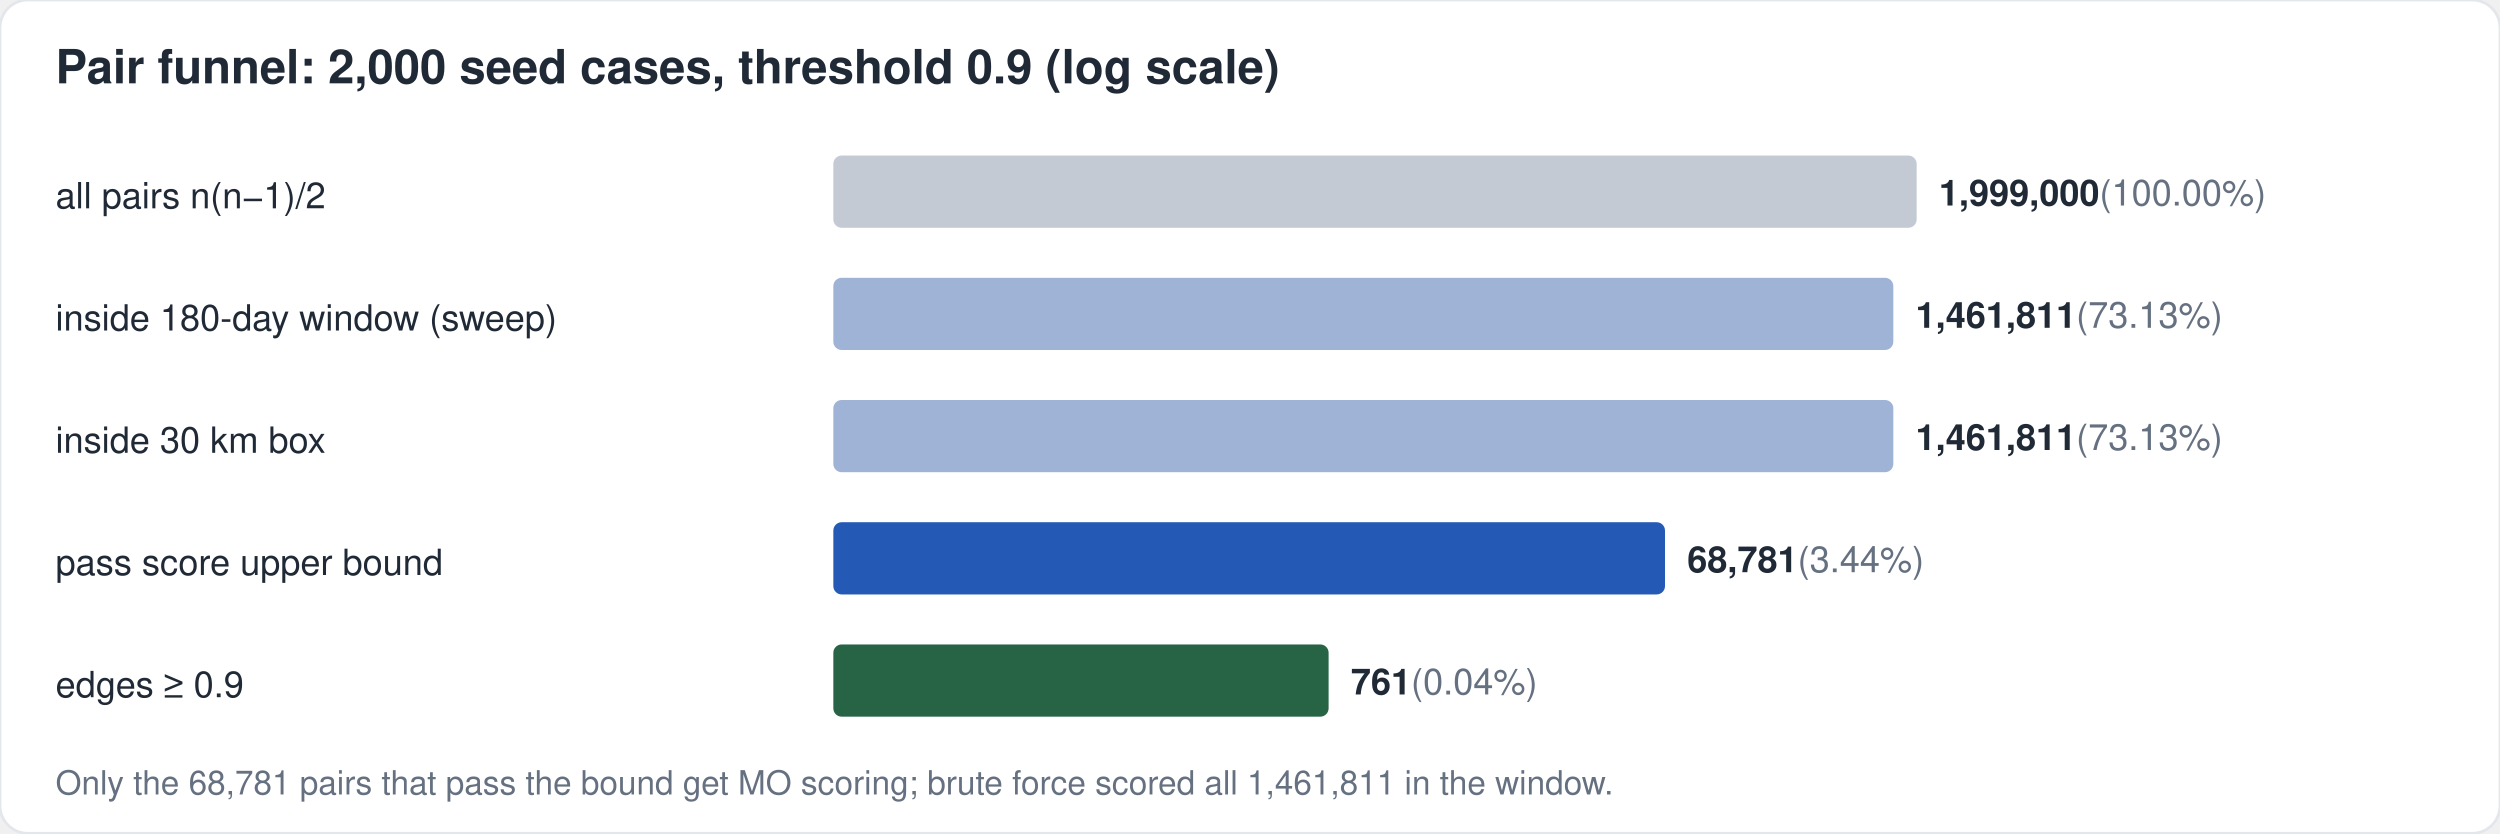
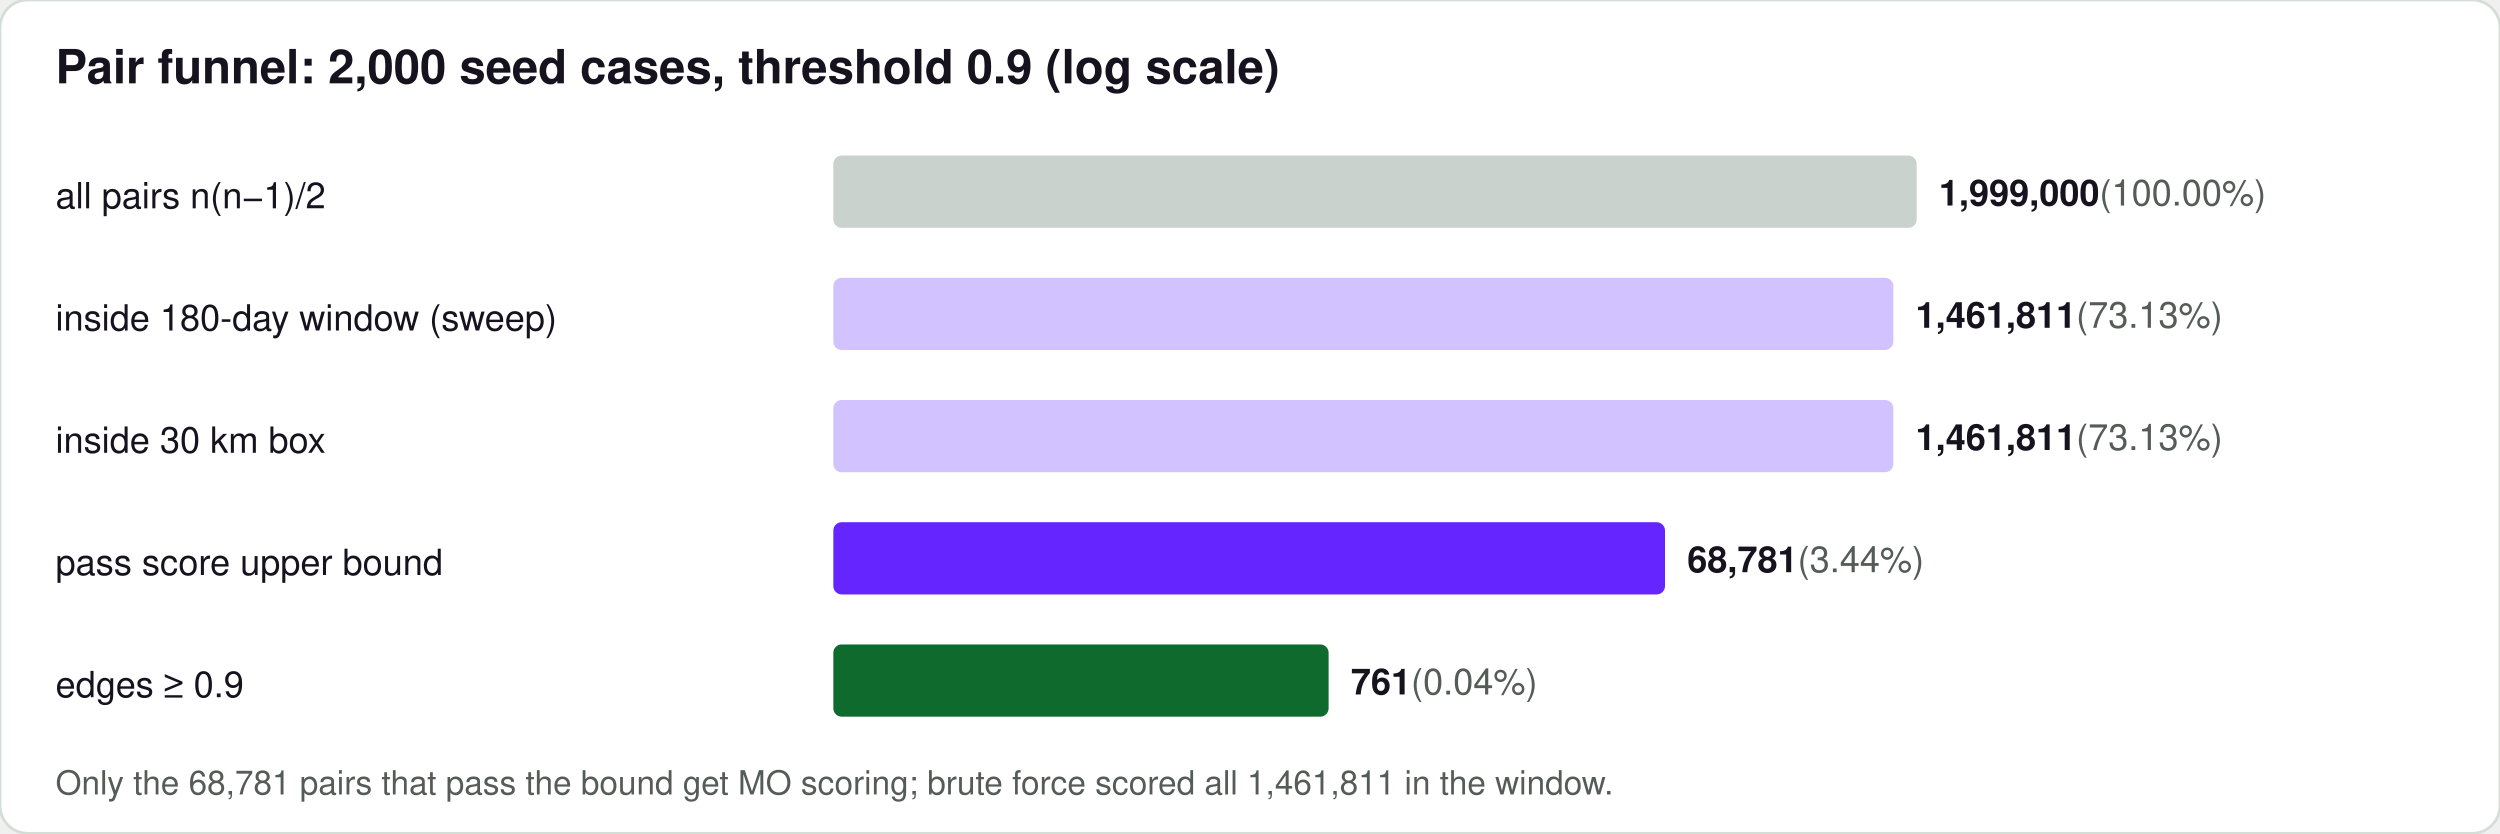
<svg xmlns="http://www.w3.org/2000/svg" viewBox="0 0 900 300" width="900" height="300" font-family="Segoe UI, Helvetica, Arial, sans-serif">
-   <style>text{fill:#202936} .m{fill:#657080} </style>
-   <rect width="900" height="300" rx="10" fill="#fff" stroke="#e3e6eb" />
+   <style>text{fill:#16131f} .m{fill:#555c58} </style>
+   <rect width="900" height="300" rx="10" fill="#fff" stroke="#d5ddd7" />
  <text x="20" y="30" font-size="17" font-weight="650">Pair funnel: 2,000 seed cases, threshold 0.9 (log scale)</text>
  <text x="20" y="75" font-size="13">all pairs  n(n−1)/2</text>
-   <rect x="300" y="56" height="26" rx="3" fill="#c3cad4" width="390.0">
+   <rect x="300" y="56" height="26" rx="3" fill="#c9d2cc" width="390.0">
    <animate attributeName="width" from="0" to="390.0" dur="1s" begin="0.00s" fill="freeze" />
  </rect>
  <text x="698.0" y="74" font-size="13" font-weight="650">1,999,000<tspan class="m" font-weight="400"> (100.00%)</tspan>
  </text>
  <text x="20" y="119" font-size="13">inside 180-day window (sweep)</text>
-   <rect x="300" y="100" height="26" rx="3" fill="#9fb3d6" width="381.6">
+   <rect x="300" y="100" height="26" rx="3" fill="#d2c2ff" width="381.6">
    <animate attributeName="width" from="0" to="381.6" dur="1s" begin="0.25s" fill="freeze" />
  </rect>
  <text x="689.6" y="118" font-size="13" font-weight="650">1,461,811<tspan class="m" font-weight="400"> (73.13%)</tspan>
  </text>
  <text x="20" y="163" font-size="13">inside 30 km box</text>
-   <rect x="300" y="144" height="26" rx="3" fill="#9fb3d6" width="381.6">
+   <rect x="300" y="144" height="26" rx="3" fill="#d2c2ff" width="381.6">
    <animate attributeName="width" from="0" to="381.6" dur="1s" begin="0.50s" fill="freeze" />
  </rect>
  <text x="689.6" y="162" font-size="13" font-weight="650">1,461,811<tspan class="m" font-weight="400"> (73.13%)</tspan>
  </text>
  <text x="20" y="207" font-size="13">pass score upper bound</text>
-   <rect x="300" y="188" height="26" rx="3" fill="#245ab5" width="299.4">
+   <rect x="300" y="188" height="26" rx="3" fill="#6425ff" width="299.4">
    <animate attributeName="width" from="0" to="299.4" dur="1s" begin="0.75s" fill="freeze" />
  </rect>
  <text x="607.4" y="206" font-size="13" font-weight="650">68,781<tspan class="m" font-weight="400"> (3.44%)</tspan>
  </text>
  <text x="20" y="251" font-size="13">edges ≥ 0.9</text>
-   <rect x="300" y="232" height="26" rx="3" fill="#276345" width="178.3">
+   <rect x="300" y="232" height="26" rx="3" fill="#0f6a2e" width="178.3">
    <animate attributeName="width" from="0" to="178.3" dur="1s" begin="1.00s" fill="freeze" />
  </rect>
  <text x="486.3" y="250" font-size="13" font-weight="650">761<tspan class="m" font-weight="400"> (0.04%)</tspan>
  </text>
  <text x="20" y="286" font-size="12" class="m">Only the 68,781 pairs that pass the bound get MO scoring; brute force scored all 1,461,811 in the window.</text>
</svg>
